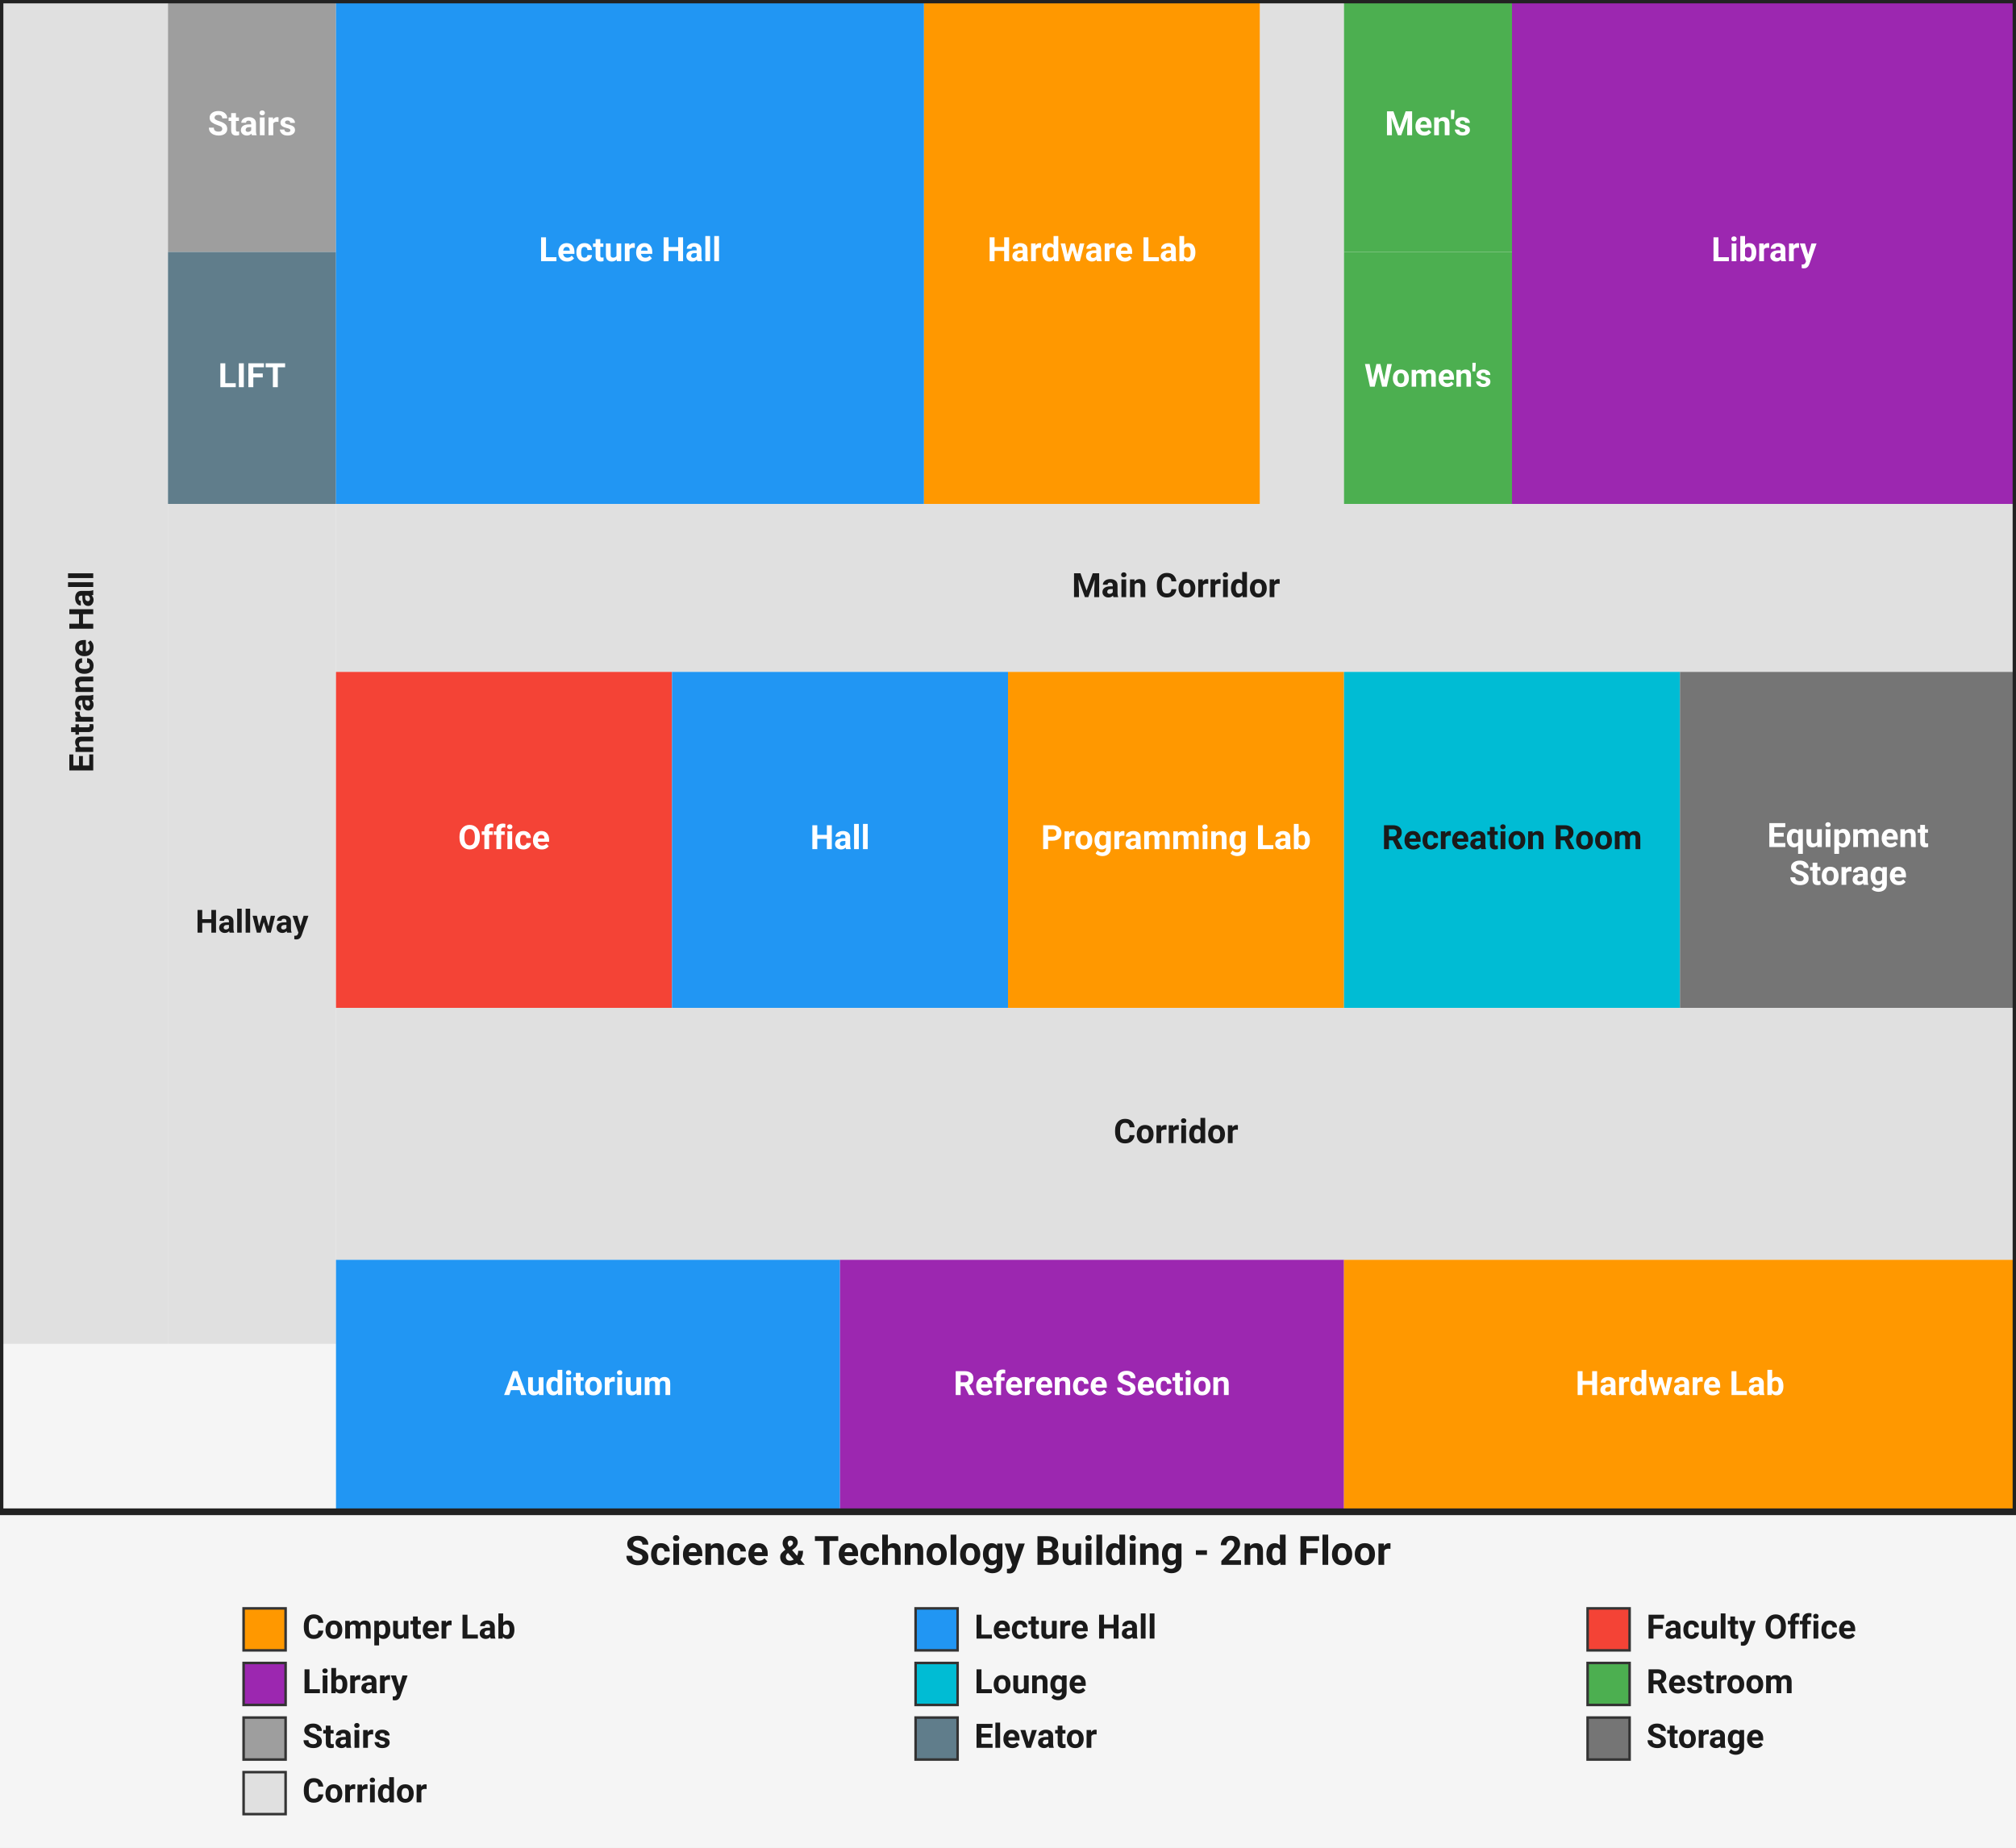
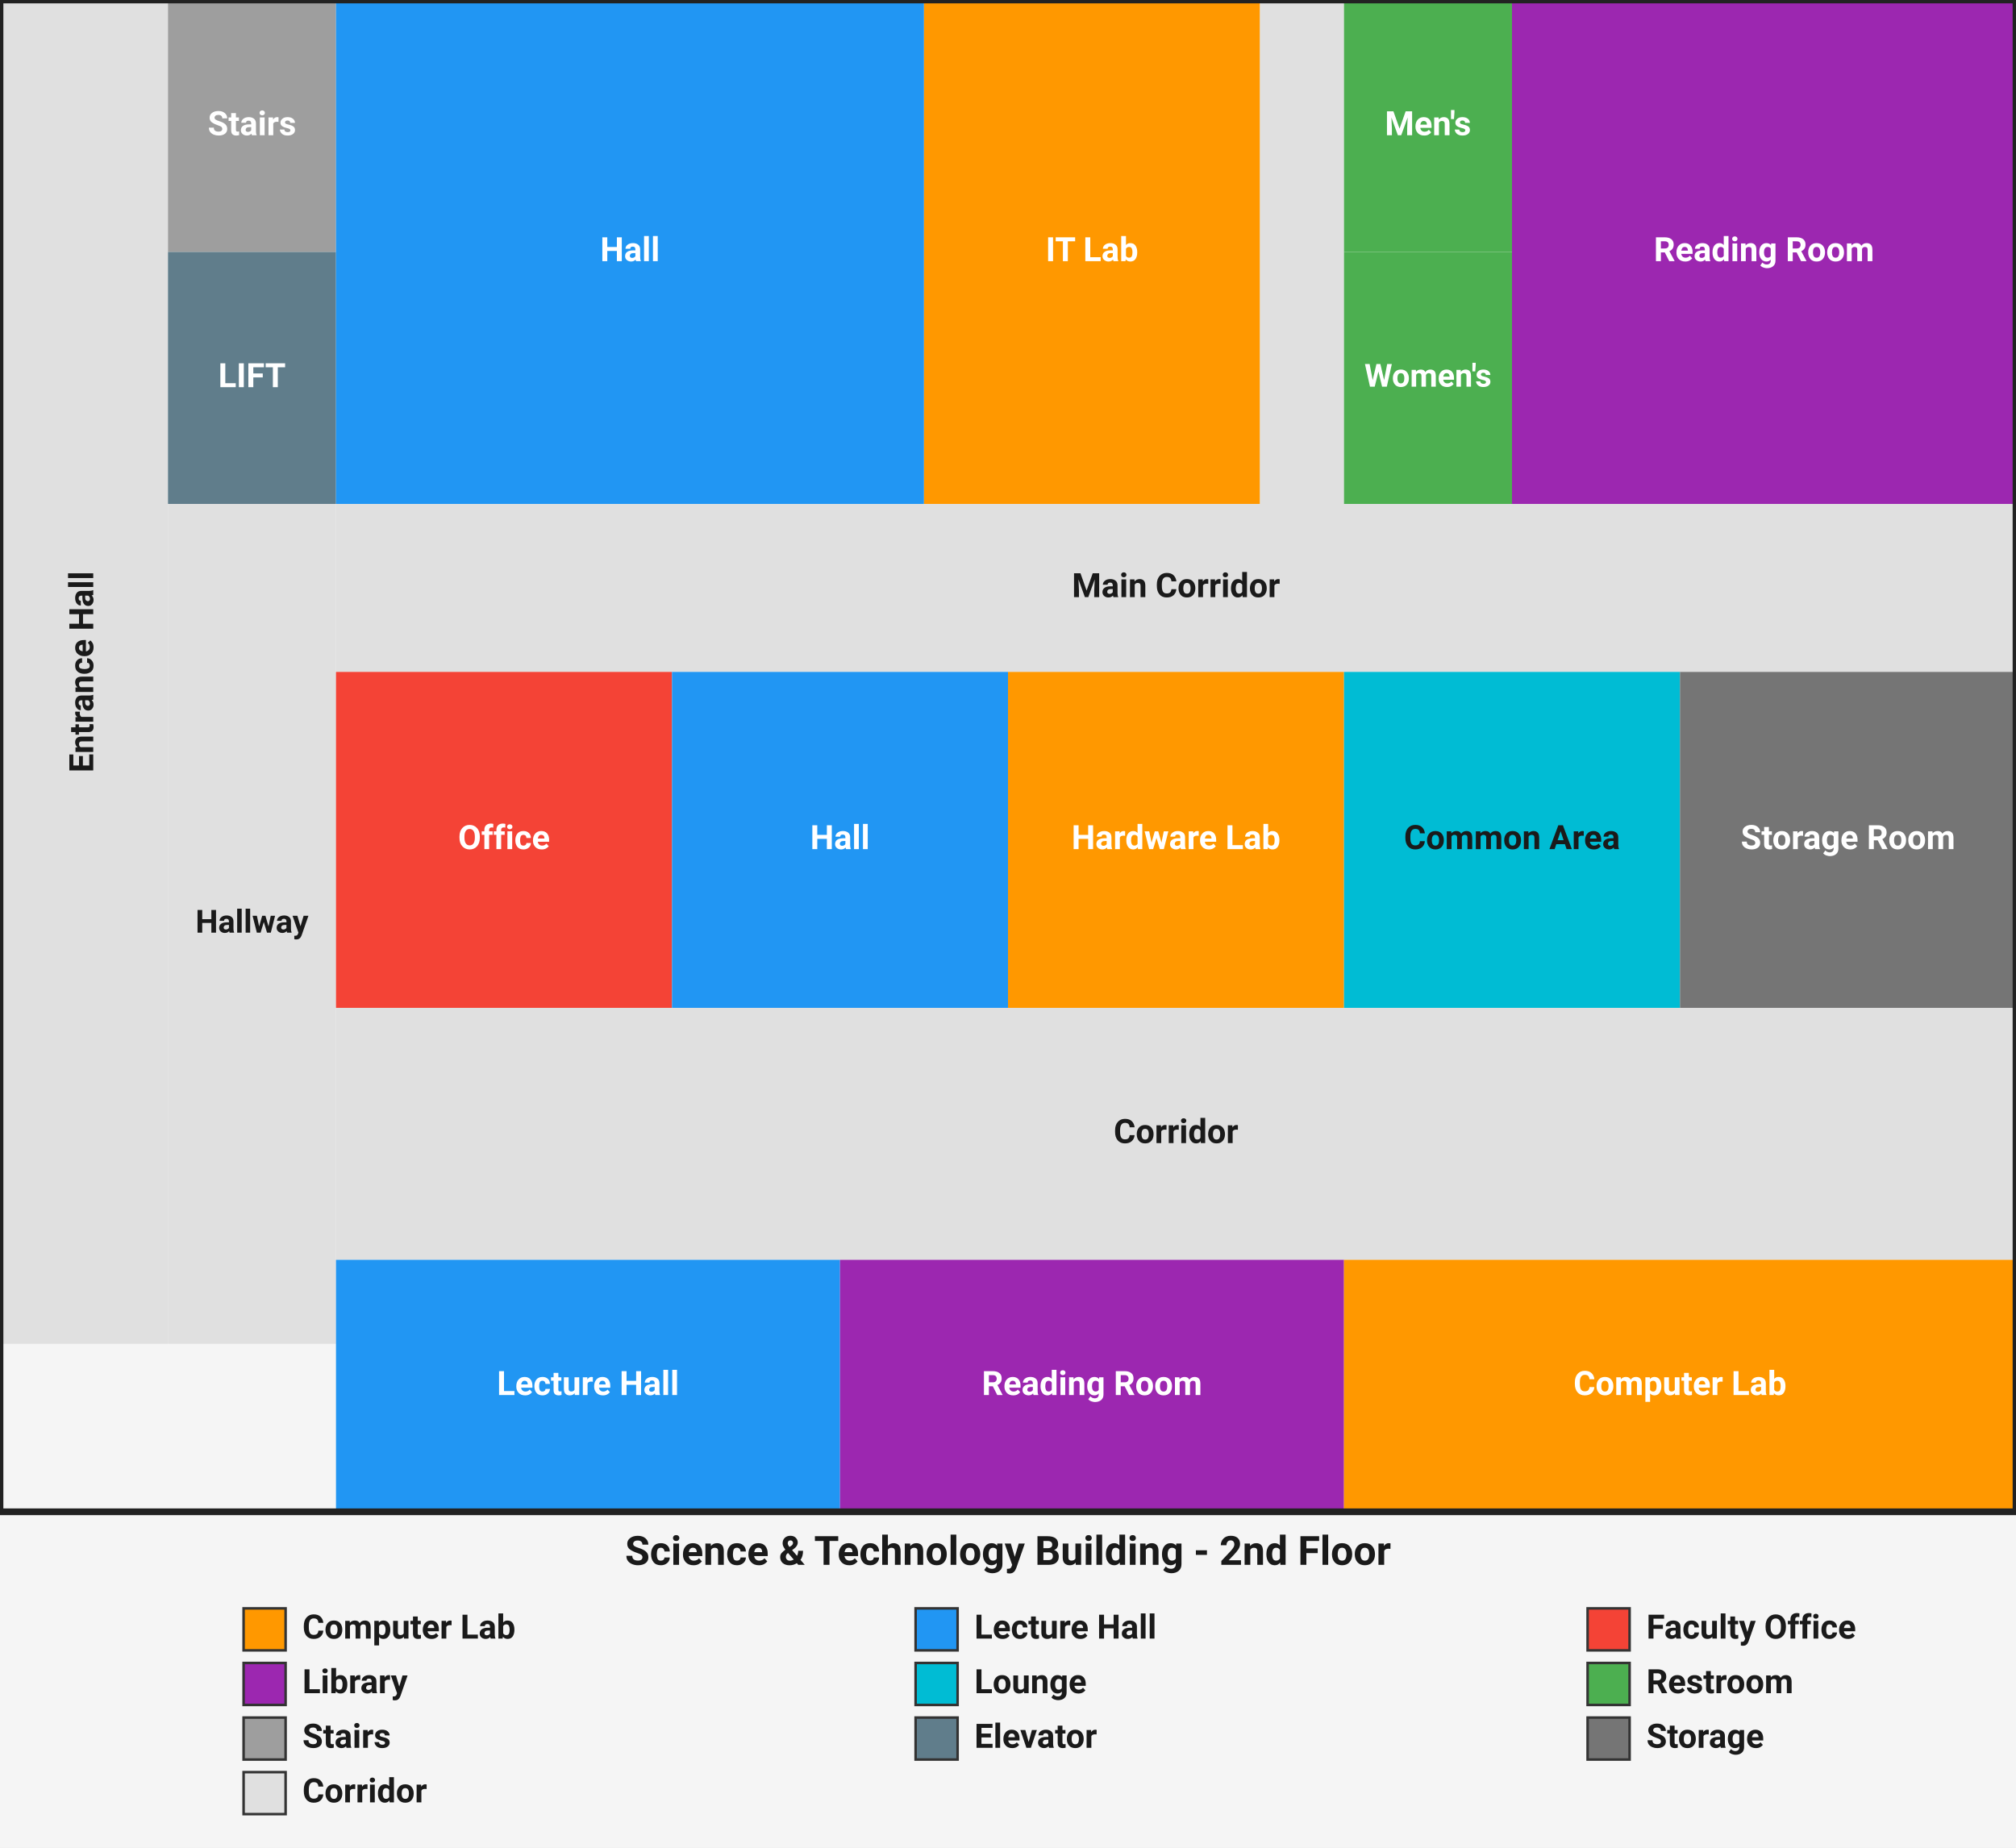
<svg xmlns="http://www.w3.org/2000/svg" viewBox="0 0 2400 2200" width="2400" height="2200" style="display:block; max-width:100%; height:auto;">
  <defs>
    <style>
      text { 
        -webkit-font-smoothing: antialiased;
        -moz-osx-font-smoothing: grayscale;
      }
    </style>
  </defs>
  <rect x="0" y="0" width="2400" height="2200" fill="#f5f5f5" />
  <rect x="0" y="0" width="200" height="1600" fill="#E0E0E0" stroke="none" />
  <text x="100.0" y="800.0" font-family="Roboto,Segoe UI,Arial,sans-serif" font-size="40" font-weight="600" fill="#1a1a1a" text-anchor="middle" dominant-baseline="middle" transform="rotate(-90 100.0 800.0)">
              Entrance Hall
            </text>
  <rect x="200" y="0" width="200" height="300" fill="#9E9E9E" stroke="none" />
  <text x="300.0" y="150.0" font-family="Roboto,Segoe UI,Arial,sans-serif" font-size="40" font-weight="600" fill="white" text-anchor="middle" dominant-baseline="middle">
              Stairs
            </text>
  <rect x="200" y="300" width="200" height="300" fill="#607D8B" stroke="none" />
  <text x="300.0" y="450.0" font-family="Roboto,Segoe UI,Arial,sans-serif" font-size="40" font-weight="600" fill="white" text-anchor="middle" dominant-baseline="middle">
              LIFT
            </text>
  <rect x="200" y="600" width="200" height="1000" fill="#E0E0E0" stroke="none" />
  <text x="300.0" y="1100.0" font-family="Roboto,Segoe UI,Arial,sans-serif" font-size="38" font-weight="600" fill="#1a1a1a" text-anchor="middle" dominant-baseline="middle">
              Hallway
            </text>
  <rect x="400" y="0" width="700" height="600" fill="#2196F3" stroke="none" />
  <text x="750.0" y="300.0" font-family="Roboto,Segoe UI,Arial,sans-serif" font-size="40" font-weight="600" fill="white" text-anchor="middle" dominant-baseline="middle">
-               Lecture Hall
+               Hall
            </text>
  <rect x="1100" y="0" width="400" height="600" fill="#FF9800" stroke="none" />
  <text x="1300.0" y="300.0" font-family="Roboto,Segoe UI,Arial,sans-serif" font-size="40" font-weight="600" fill="white" text-anchor="middle" dominant-baseline="middle">
-               Hardware Lab
+               IT Lab
            </text>
  <rect x="1500" y="0" width="100" height="600" fill="#E0E0E0" stroke="none" />
  <rect x="1600" y="0" width="200" height="300" fill="#4CAF50" stroke="none" />
  <text x="1700.0" y="150.0" font-family="Roboto,Segoe UI,Arial,sans-serif" font-size="40" font-weight="600" fill="white" text-anchor="middle" dominant-baseline="middle">
              Men's
            </text>
  <rect x="1600" y="300" width="200" height="300" fill="#4CAF50" stroke="none" />
  <text x="1700.0" y="450.0" font-family="Roboto,Segoe UI,Arial,sans-serif" font-size="38" font-weight="600" fill="white" text-anchor="middle" dominant-baseline="middle">
              Women's
            </text>
  <rect x="1800" y="0" width="600" height="600" fill="#9C27B0" stroke="none" />
  <text x="2100.0" y="300.0" font-family="Roboto,Segoe UI,Arial,sans-serif" font-size="40" font-weight="600" fill="white" text-anchor="middle" dominant-baseline="middle">
-               Library
+               Reading Room
            </text>
  <rect x="400" y="600" width="2000" height="200" fill="#E0E0E0" stroke="none" />
  <text x="1400.0" y="700.0" font-family="Roboto,Segoe UI,Arial,sans-serif" font-size="40" font-weight="600" fill="#1a1a1a" text-anchor="middle" dominant-baseline="middle">
              Main Corridor
            </text>
  <rect x="400" y="800" width="400" height="400" fill="#F44336" stroke="none" />
  <text x="600.0" y="1000.0" font-family="Roboto,Segoe UI,Arial,sans-serif" font-size="40" font-weight="600" fill="white" text-anchor="middle" dominant-baseline="middle">
              Office
            </text>
  <rect x="800" y="800" width="400" height="400" fill="#2196F3" stroke="none" />
  <text x="1000.0" y="1000.0" font-family="Roboto,Segoe UI,Arial,sans-serif" font-size="40" font-weight="600" fill="white" text-anchor="middle" dominant-baseline="middle">
              Hall
            </text>
  <rect x="1200" y="800" width="400" height="400" fill="#FF9800" stroke="none" />
  <text x="1400.0" y="1000.0" font-family="Roboto,Segoe UI,Arial,sans-serif" font-size="40" font-weight="600" fill="white" text-anchor="middle" dominant-baseline="middle">
-               Programming Lab
+               Hardware Lab
            </text>
  <rect x="1600" y="800" width="400" height="400" fill="#00BCD4" stroke="none" />
  <text x="1800.0" y="1000.0" font-family="Roboto,Segoe UI,Arial,sans-serif" font-size="40" font-weight="600" fill="#1a1a1a" text-anchor="middle" dominant-baseline="middle">
-               Recreation Room
+               Common Area
            </text>
  <rect x="2000" y="800" width="400" height="400" fill="#757575" stroke="none" />
-   <g>
-     <text x="2200.0" y="997.5" font-family="Roboto,Segoe UI,Arial,sans-serif" font-size="40" font-weight="600" fill="white" text-anchor="middle" dominant-baseline="middle">
-                   Equipment
-                 </text>
-     <text x="2200.0" y="1042.5" font-family="Roboto,Segoe UI,Arial,sans-serif" font-size="40" font-weight="600" fill="white" text-anchor="middle" dominant-baseline="middle">
-                   Storage
-                 </text>
-   </g>
+   <text x="2200.0" y="1000.0" font-family="Roboto,Segoe UI,Arial,sans-serif" font-size="40" font-weight="600" fill="white" text-anchor="middle" dominant-baseline="middle">
+               Storage Room
+             </text>
  <rect x="400" y="1200" width="2000" height="300" fill="#E0E0E0" stroke="none" />
  <text x="1400.0" y="1350.0" font-family="Roboto,Segoe UI,Arial,sans-serif" font-size="40" font-weight="600" fill="#1a1a1a" text-anchor="middle" dominant-baseline="middle">
              Corridor
            </text>
  <rect x="400" y="1500" width="600" height="300" fill="#2196F3" stroke="none" />
  <text x="700.0" y="1650.0" font-family="Roboto,Segoe UI,Arial,sans-serif" font-size="40" font-weight="600" fill="white" text-anchor="middle" dominant-baseline="middle">
-               Auditorium
+               Lecture Hall
            </text>
  <rect x="1000" y="1500" width="600" height="300" fill="#9C27B0" stroke="none" />
  <text x="1300.0" y="1650.0" font-family="Roboto,Segoe UI,Arial,sans-serif" font-size="40" font-weight="600" fill="white" text-anchor="middle" dominant-baseline="middle">
-               Reference Section
+               Reading Room
            </text>
  <rect x="1600" y="1500" width="800" height="300" fill="#FF9800" stroke="none" />
  <text x="2000.0" y="1650.0" font-family="Roboto,Segoe UI,Arial,sans-serif" font-size="40" font-weight="600" fill="white" text-anchor="middle" dominant-baseline="middle">
-               Hardware Lab
+               Computer Lab
            </text>
  <rect x="0" y="0" width="2400" height="1800" fill="none" stroke="#222" stroke-width="8" />
  <text x="1200.0" y="1850" font-family="Roboto,Segoe UI,Arial,sans-serif" font-size="48" font-weight="700" fill="#1a1a1a" text-anchor="middle" dominant-baseline="middle">
          Science &amp; Technology Building - 2nd Floor
        </text>
  <rect x="290.0" y="1915.0" width="50" height="50" fill="#FF9800" stroke="#333" stroke-width="3" />
  <text x="360.0" y="1940" font-family="Roboto,Segoe UI,Arial,sans-serif" font-size="40" font-weight="700" fill="#1a1a1a" text-anchor="start" dominant-baseline="middle">
          Computer Lab
        </text>
  <rect x="1090.0" y="1915.0" width="50" height="50" fill="#2196F3" stroke="#333" stroke-width="3" />
  <text x="1160.0" y="1940" font-family="Roboto,Segoe UI,Arial,sans-serif" font-size="40" font-weight="700" fill="#1a1a1a" text-anchor="start" dominant-baseline="middle">
          Lecture Hall
        </text>
  <rect x="1890.0" y="1915.0" width="50" height="50" fill="#F44336" stroke="#333" stroke-width="3" />
  <text x="1960.0" y="1940" font-family="Roboto,Segoe UI,Arial,sans-serif" font-size="40" font-weight="700" fill="#1a1a1a" text-anchor="start" dominant-baseline="middle">
          Faculty Office
        </text>
  <rect x="290.0" y="1980.0" width="50" height="50" fill="#9C27B0" stroke="#333" stroke-width="3" />
  <text x="360.0" y="2005" font-family="Roboto,Segoe UI,Arial,sans-serif" font-size="40" font-weight="700" fill="#1a1a1a" text-anchor="start" dominant-baseline="middle">
          Library
        </text>
  <rect x="1090.0" y="1980.0" width="50" height="50" fill="#00BCD4" stroke="#333" stroke-width="3" />
  <text x="1160.0" y="2005" font-family="Roboto,Segoe UI,Arial,sans-serif" font-size="40" font-weight="700" fill="#1a1a1a" text-anchor="start" dominant-baseline="middle">
          Lounge
        </text>
  <rect x="1890.0" y="1980.0" width="50" height="50" fill="#4CAF50" stroke="#333" stroke-width="3" />
  <text x="1960.0" y="2005" font-family="Roboto,Segoe UI,Arial,sans-serif" font-size="40" font-weight="700" fill="#1a1a1a" text-anchor="start" dominant-baseline="middle">
          Restroom
        </text>
  <rect x="290.0" y="2045.0" width="50" height="50" fill="#9E9E9E" stroke="#333" stroke-width="3" />
  <text x="360.0" y="2070" font-family="Roboto,Segoe UI,Arial,sans-serif" font-size="40" font-weight="700" fill="#1a1a1a" text-anchor="start" dominant-baseline="middle">
          Stairs
        </text>
  <rect x="1090.0" y="2045.0" width="50" height="50" fill="#607D8B" stroke="#333" stroke-width="3" />
  <text x="1160.0" y="2070" font-family="Roboto,Segoe UI,Arial,sans-serif" font-size="40" font-weight="700" fill="#1a1a1a" text-anchor="start" dominant-baseline="middle">
          Elevator
        </text>
  <rect x="1890.0" y="2045.0" width="50" height="50" fill="#757575" stroke="#333" stroke-width="3" />
  <text x="1960.0" y="2070" font-family="Roboto,Segoe UI,Arial,sans-serif" font-size="40" font-weight="700" fill="#1a1a1a" text-anchor="start" dominant-baseline="middle">
          Storage
        </text>
  <rect x="290.0" y="2110.0" width="50" height="50" fill="#E0E0E0" stroke="#333" stroke-width="3" />
  <text x="360.0" y="2135" font-family="Roboto,Segoe UI,Arial,sans-serif" font-size="40" font-weight="700" fill="#1a1a1a" text-anchor="start" dominant-baseline="middle">
          Corridor
        </text>
</svg>
